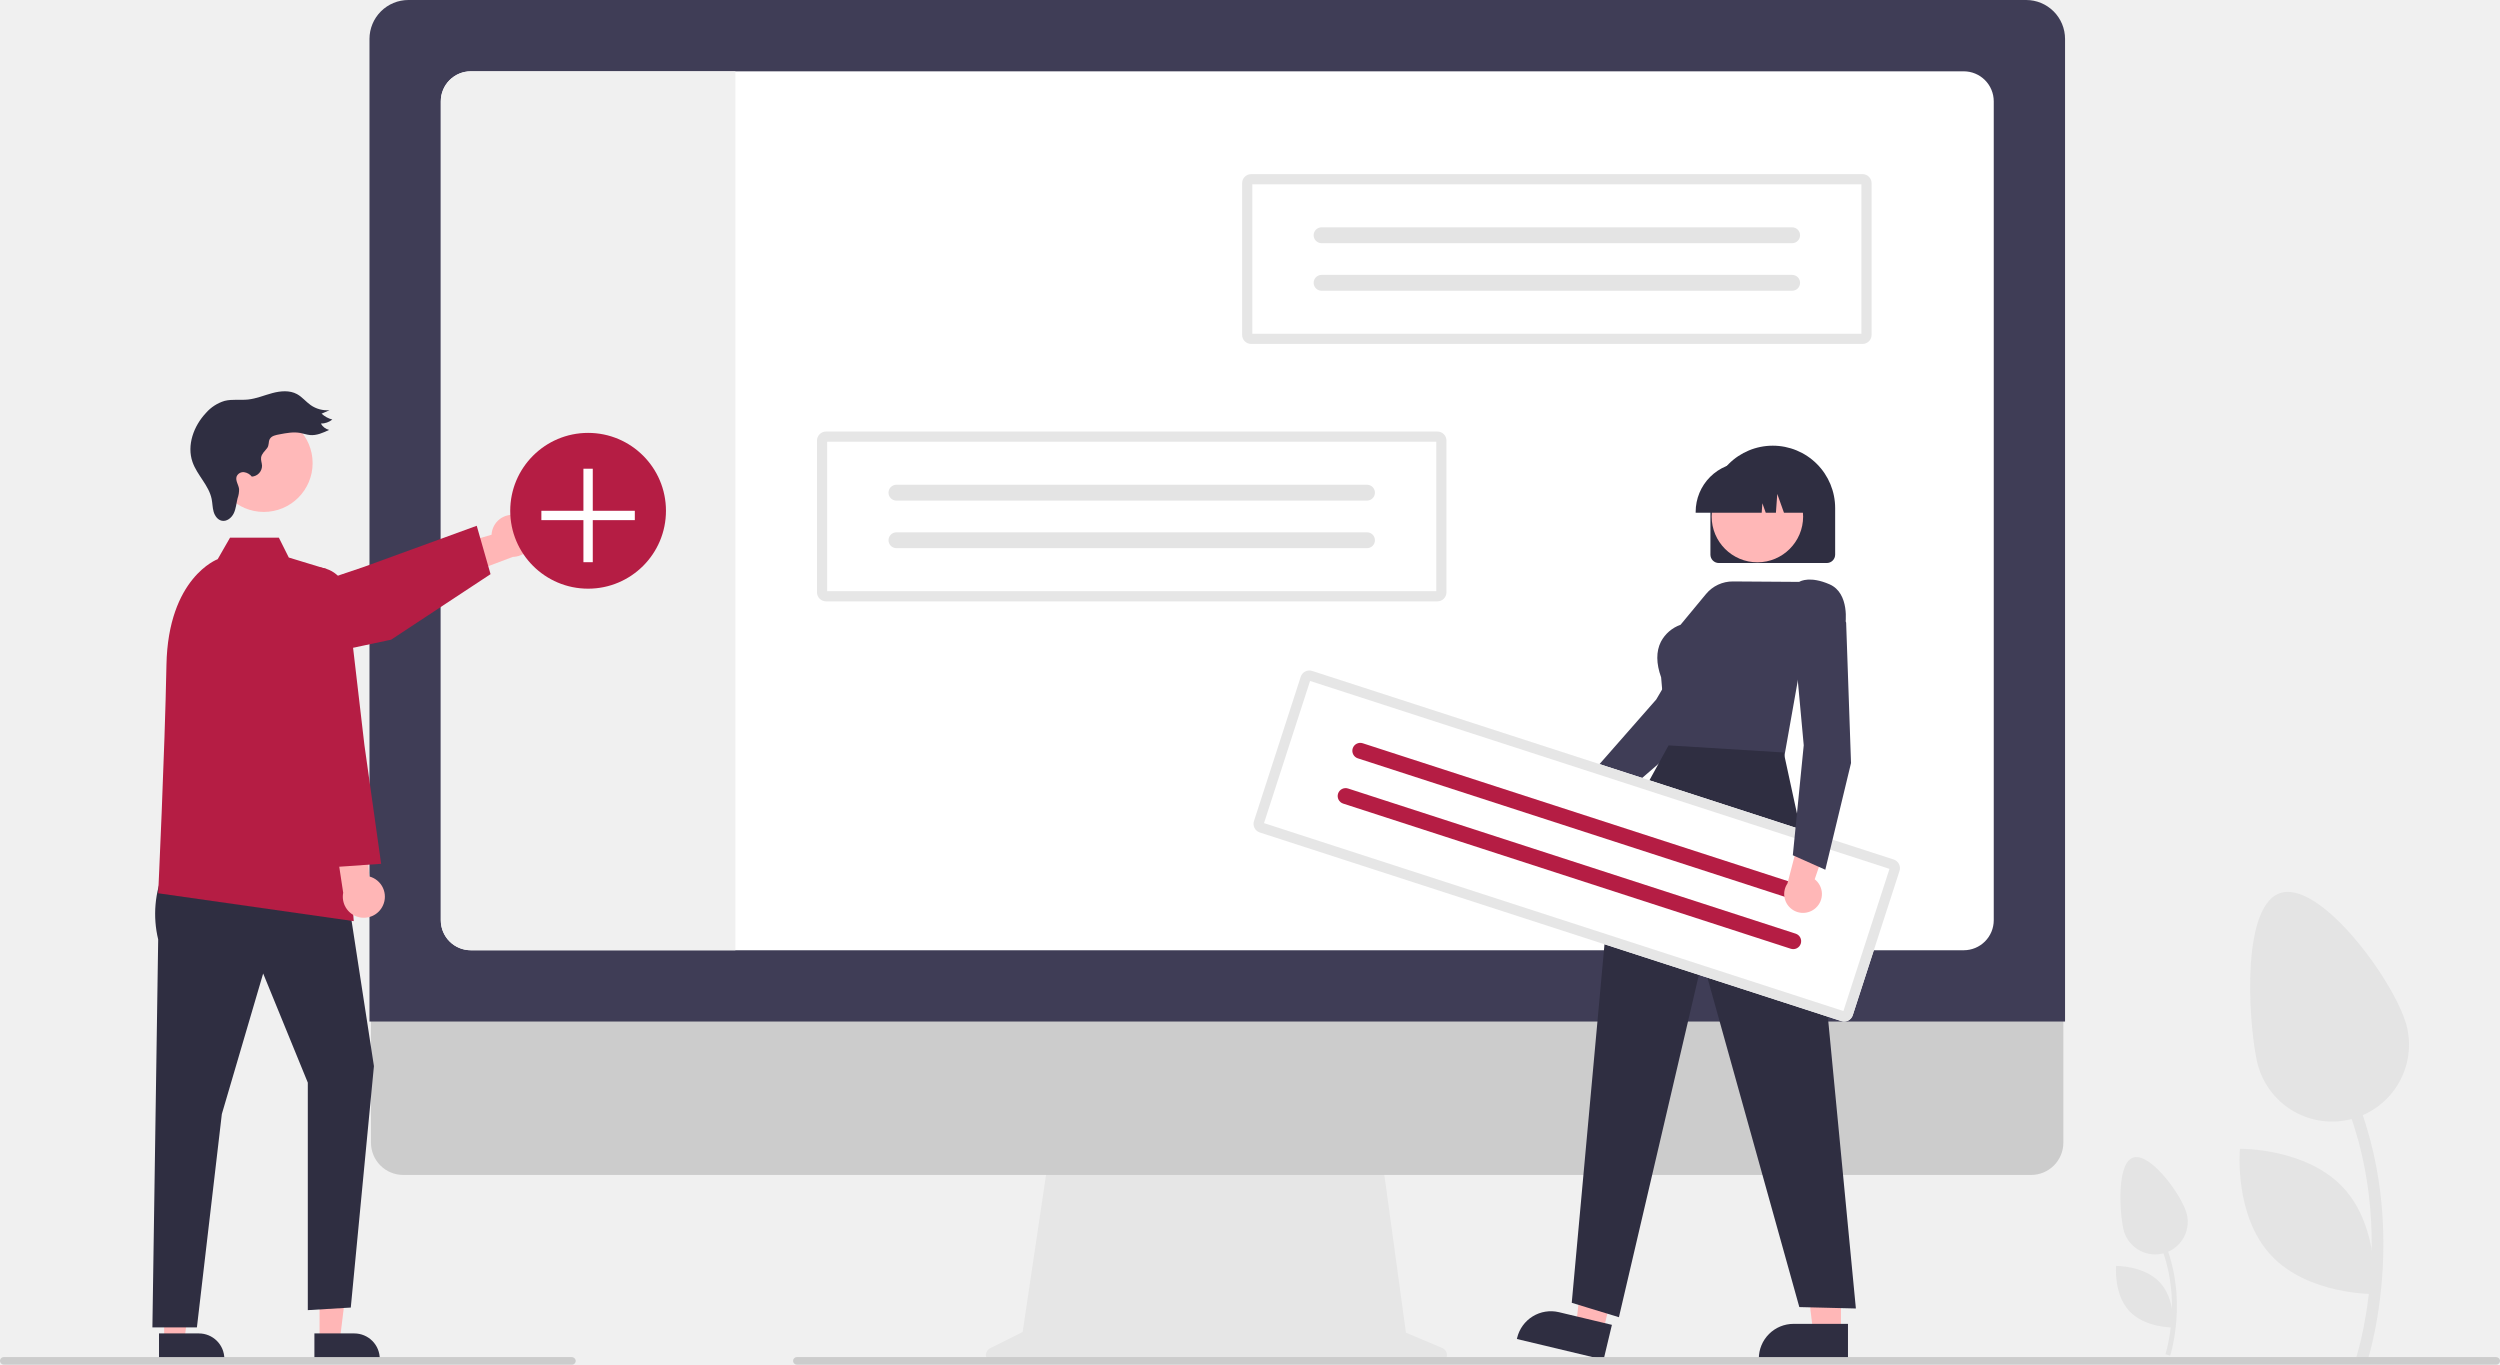
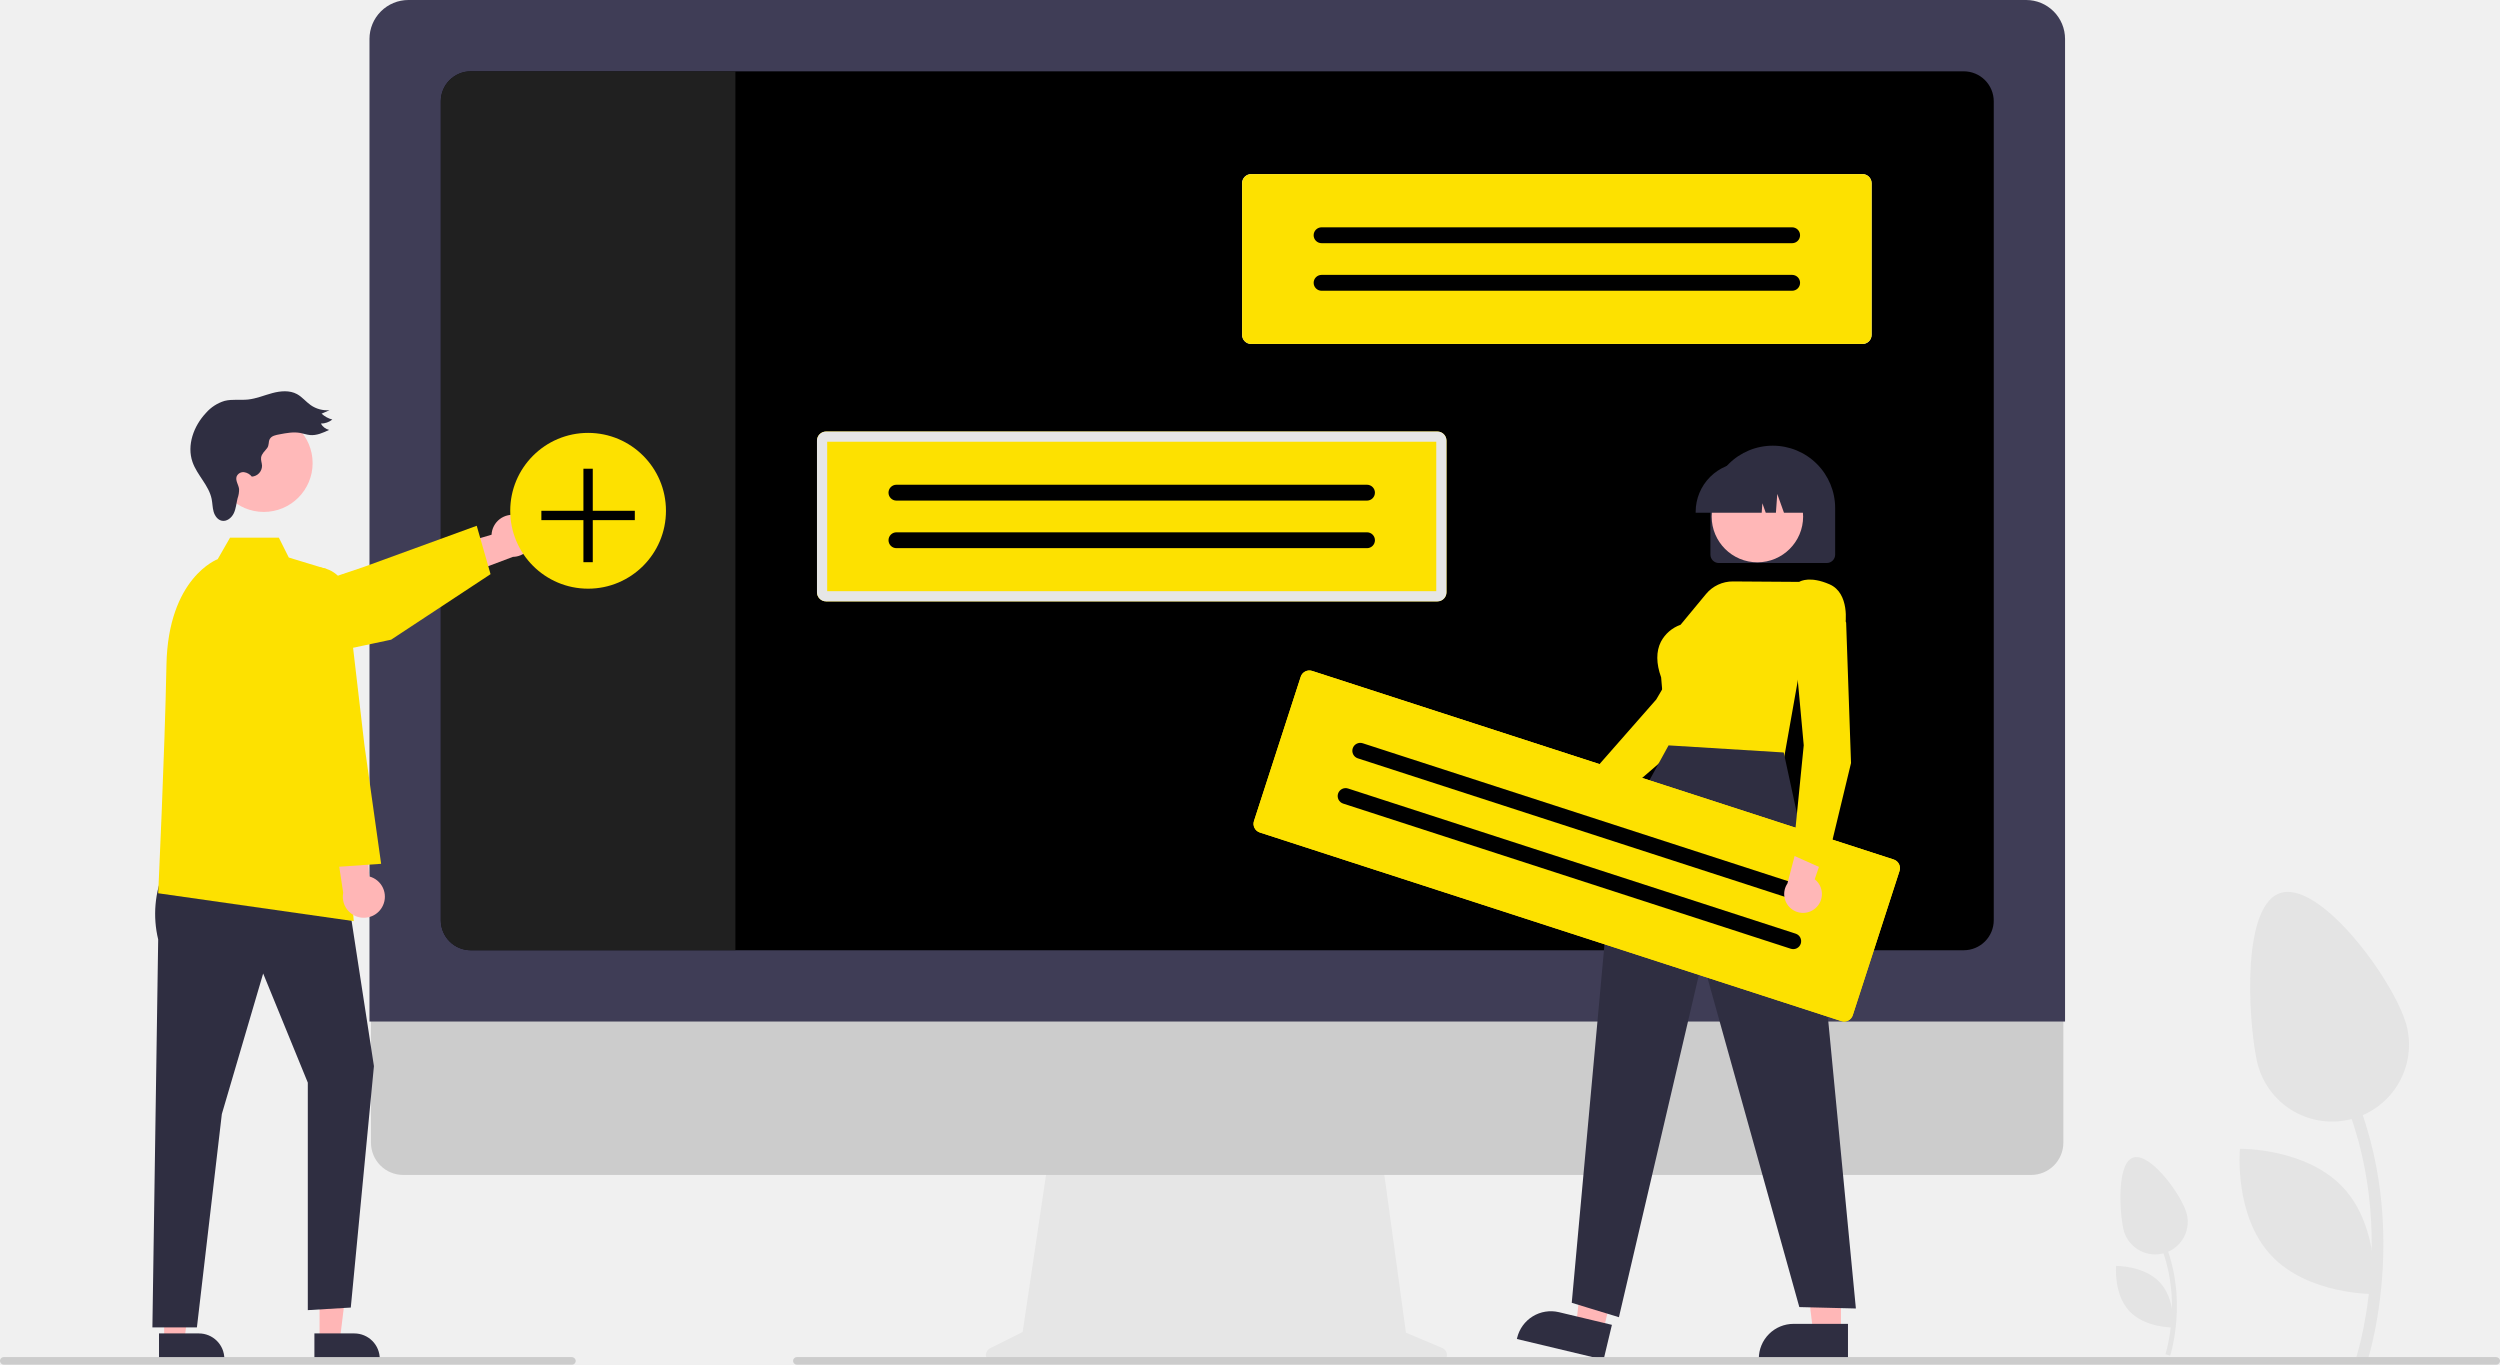
<svg xmlns="http://www.w3.org/2000/svg" width="436" height="238" viewBox="0 0 436 238" fill="none">
  <g clip-path="url(#clip0_4_173)">
    <path d="M378.477 236.439C378.518 236.314 382.558 223.809 375.408 212.65L374.678 213.118C381.6 223.92 377.694 236.044 377.654 236.165L378.477 236.439Z" fill="#E4E4E4" />
    <path d="M370.295 214.255C370.449 214.986 370.745 215.679 371.167 216.295C371.589 216.912 372.128 217.439 372.754 217.847C373.379 218.254 374.079 218.535 374.813 218.672C375.547 218.81 376.301 218.801 377.031 218.647C377.762 218.493 378.455 218.196 379.071 217.774C379.687 217.352 380.214 216.812 380.622 216.187C381.029 215.561 381.31 214.861 381.447 214.127C381.584 213.392 381.576 212.638 381.422 211.907C380.774 208.834 375.28 201.184 372.208 201.832C369.135 202.48 369.647 211.181 370.295 214.255Z" fill="#E4E4E4" />
    <path d="M371.331 228.631C374.073 231.595 378.979 231.515 378.979 231.515C378.979 231.515 379.438 226.628 376.696 223.664C373.954 220.7 369.049 220.78 369.049 220.78C369.049 220.78 368.589 225.667 371.331 228.631Z" fill="#E4E4E4" />
    <path d="M412.893 237.307C412.991 237.012 422.526 207.5 405.651 181.166L403.928 182.271C420.263 207.763 411.046 236.374 410.951 236.66L412.893 237.307Z" fill="#E4E4E4" />
    <path d="M393.585 184.953C394.32 188.436 396.408 191.484 399.389 193.427C402.37 195.37 406.001 196.049 409.482 195.314C412.964 194.58 416.011 192.492 417.954 189.51C419.897 186.528 420.576 182.896 419.843 179.413C418.314 172.16 405.35 154.107 398.099 155.637C390.848 157.166 392.056 177.699 393.585 184.953Z" fill="#E4E4E4" />
    <path d="M396.03 218.88C402.501 225.875 414.078 225.685 414.078 225.685C414.078 225.685 415.163 214.154 408.691 207.158C402.22 200.162 390.643 200.352 390.643 200.352C390.643 200.352 389.558 211.884 396.03 218.88Z" fill="#E4E4E4" />
    <path d="M251.523 235.085L245.196 232.42L240.855 200.69H183.056L178.352 232.29L172.691 235.122C172.42 235.257 172.203 235.48 172.075 235.754C171.946 236.029 171.914 236.338 171.984 236.633C172.054 236.928 172.221 237.191 172.458 237.379C172.695 237.567 172.989 237.669 173.292 237.669H251.001C251.312 237.669 251.613 237.562 251.853 237.365C252.093 237.168 252.258 236.895 252.319 236.59C252.38 236.286 252.335 235.97 252.19 235.696C252.044 235.421 251.809 235.205 251.523 235.085Z" fill="#E6E6E6" />
    <path d="M354.236 204.911H70.31C68.82 204.908 67.393 204.314 66.341 203.259C65.288 202.204 64.698 200.774 64.698 199.284V159.231H359.849V199.284C359.849 200.774 359.258 202.204 358.206 203.259C357.153 204.314 355.726 204.908 354.236 204.911Z" fill="#CCCCCC" />
    <path d="M360.145 178.161H64.438V6.784C64.44 4.985 65.155 3.261 66.427 1.989C67.698 0.717 69.422 0.002 71.219 0H353.364C355.162 0.002 356.886 0.717 358.157 1.989C359.428 3.261 360.143 4.985 360.145 6.784V178.161Z" fill="#3F3D56" />
-     <path d="M342.486 12.438H82.099C80.713 12.44 79.384 12.992 78.405 13.973C77.425 14.953 76.875 16.283 76.874 17.669V160.492C76.875 161.879 77.425 163.208 78.405 164.189C79.384 165.17 80.713 165.722 82.099 165.723H342.486C343.871 165.721 345.2 165.169 346.179 164.188C347.158 163.208 347.709 161.879 347.711 160.492V17.669C347.709 16.283 347.158 14.954 346.179 13.973C345.2 12.993 343.871 12.441 342.486 12.438Z" fill="white" />
-     <path d="M128.254 12.438V165.723H82.099C80.713 165.722 79.384 165.17 78.405 164.189C77.425 163.208 76.875 161.879 76.874 160.492V17.669C76.875 16.283 77.425 14.953 78.405 13.973C79.384 12.992 80.713 12.44 82.099 12.438H128.254Z" fill="#F0F0F0" />
+     <path d="M342.486 12.438H82.099C80.713 12.44 79.384 12.992 78.405 13.973C77.425 14.953 76.875 16.283 76.874 17.669V160.492C76.875 161.879 77.425 163.208 78.405 164.189C79.384 165.17 80.713 165.722 82.099 165.723H342.486C343.871 165.721 345.2 165.169 346.179 164.188C347.158 163.208 347.709 161.879 347.711 160.492V17.669C347.709 16.283 347.158 14.954 346.179 13.973C345.2 12.993 343.871 12.441 342.486 12.438Z" fill="black" />
+     <path d="M128.254 12.438V165.723H82.099C80.713 165.722 79.384 165.17 78.405 164.189C77.425 163.208 76.875 161.879 76.874 160.492V17.669C76.875 16.283 77.425 14.953 78.405 13.973C79.384 12.992 80.713 12.44 82.099 12.438H128.254Z" fill="#292929" fill-opacity="0.8" />
    <path d="M90.177 89.873C89.657 89.755 89.118 89.752 88.597 89.864C88.076 89.977 87.587 90.203 87.162 90.525C86.738 90.848 86.39 91.259 86.142 91.731C85.894 92.203 85.752 92.723 85.727 93.256L73.303 96.92L78.446 101.263L89.456 97.118C90.353 97.101 91.212 96.756 91.871 96.147C92.531 95.538 92.944 94.709 93.033 93.816C93.122 92.923 92.88 92.028 92.354 91.302C91.827 90.575 91.053 90.067 90.177 89.873Z" fill="#FFB6B6" />
-     <path d="M39.979 117.449C38.751 117.447 37.563 117.009 36.628 116.213C35.692 115.417 35.07 114.314 34.871 113.102C34.673 111.889 34.912 110.645 35.545 109.593C36.178 108.54 37.164 107.746 38.328 107.353L63.504 98.851L83.142 91.694L85.552 100.133L68.215 111.561L41.063 117.335C40.706 117.41 40.343 117.449 39.979 117.449Z" fill="#B51D44" />
+     <path d="M39.979 117.449C38.751 117.447 37.563 117.009 36.628 116.213C35.692 115.417 35.07 114.314 34.871 113.102C34.673 111.889 34.912 110.645 35.545 109.593C36.178 108.54 37.164 107.746 38.328 107.353L63.504 98.851L83.142 91.694L85.552 100.133L68.215 111.561L41.063 117.335C40.706 117.41 40.343 117.449 39.979 117.449Z" fill="#FDE100" />
    <path d="M55.734 233.704H59.268L60.95 220.065H55.733L55.734 233.704Z" fill="#FFB6B6" />
    <path d="M54.832 232.55L61.793 232.55C62.97 232.55 64.099 233.017 64.93 233.85C65.763 234.682 66.23 235.811 66.23 236.988V237.132L54.832 237.132L54.832 232.55Z" fill="#2F2E41" />
    <path d="M28.631 233.704H32.166L33.847 220.065H28.631L28.631 233.704Z" fill="#FFB6B6" />
    <path d="M27.73 232.55L34.691 232.55C35.867 232.55 36.996 233.017 37.828 233.85C38.66 234.682 39.127 235.811 39.127 236.988V237.132L27.73 237.132L27.73 232.55Z" fill="#2F2E41" />
    <path d="M28.596 151.891C26.979 155.661 26.625 159.853 27.587 163.841L26.578 231.5H34.341L38.688 194.292L45.896 169.774L53.681 188.811V228.487L61.177 228.039L65.213 185.927L60.6 155.929L28.596 151.891Z" fill="#2F2E41" />
-     <path d="M56.996 99.251L50.365 97.232L48.635 93.771H40.117L37.967 97.521C37.967 97.521 29.317 100.694 29.029 115.981C28.74 131.268 27.587 155.785 27.587 155.785L61.693 160.649L56.996 99.251Z" fill="#B51D44" />
+     <path d="M56.996 99.251L50.365 97.232L48.635 93.771H40.117L37.967 97.521C37.967 97.521 29.317 100.694 29.029 115.981C28.74 131.268 27.587 155.785 27.587 155.785L61.693 160.649L56.996 99.251Z" fill="#FDE100" />
    <path d="M66.788 157.912C67.011 157.428 67.126 156.901 67.124 156.368C67.123 155.835 67.004 155.309 66.777 154.827C66.55 154.344 66.219 153.918 65.81 153.577C65.4 153.236 64.921 152.99 64.405 152.854L63.406 139.936L58.089 144.065L59.854 155.7C59.684 156.581 59.843 157.494 60.301 158.266C60.759 159.037 61.484 159.614 62.339 159.887C63.193 160.16 64.118 160.109 64.938 159.745C65.758 159.381 66.416 158.729 66.788 157.912Z" fill="#FFB6B6" />
-     <path d="M57.717 151.253L50.148 131.913V104.143C50.148 102.82 50.653 101.547 51.56 100.585C52.468 99.623 53.709 99.045 55.029 98.968C56.349 98.891 57.648 99.322 58.661 100.172C59.673 101.023 60.323 102.228 60.476 103.542L63.555 129.945L66.469 150.649L57.717 151.253Z" fill="#B51D44" />
+     <path d="M57.717 151.253L50.148 131.913V104.143C50.148 102.82 50.653 101.547 51.56 100.585C52.468 99.623 53.709 99.045 55.029 98.968C56.349 98.891 57.648 99.322 58.661 100.172C59.673 101.023 60.323 102.228 60.476 103.542L63.555 129.945L66.469 150.649L57.717 151.253Z" fill="#FDE100" />
    <path d="M46.01 89.281C50.711 89.281 54.522 85.469 54.522 80.766C54.522 76.062 50.711 72.25 46.01 72.25C41.308 72.25 37.497 76.062 37.497 80.766C37.497 85.469 41.308 89.281 46.01 89.281Z" fill="#FFB9B9" />
    <path d="M46.567 78.177C46.169 78.688 45.623 79.15 45.535 79.793C45.47 80.269 45.678 80.739 45.698 81.219C45.699 81.703 45.516 82.17 45.186 82.524C44.855 82.878 44.402 83.093 43.919 83.124C43.583 82.701 43.096 82.422 42.561 82.347C42.294 82.317 42.025 82.373 41.792 82.507C41.56 82.642 41.377 82.847 41.27 83.093C41.017 83.807 41.602 84.533 41.696 85.285C41.709 85.841 41.619 86.395 41.431 86.919C41.215 87.781 41.158 88.694 40.779 89.499C40.401 90.304 39.559 90.996 38.688 90.818C37.956 90.668 37.46 89.959 37.255 89.24C37.051 88.52 37.06 87.758 36.912 87.025C36.43 84.643 34.381 82.879 33.577 80.586C32.547 77.648 33.784 74.287 35.917 72.02C36.779 71.026 37.905 70.297 39.164 69.916C40.493 69.578 41.899 69.821 43.263 69.677C44.721 69.522 46.092 68.929 47.51 68.552C48.927 68.175 50.511 68.033 51.799 68.734C52.698 69.223 53.349 70.066 54.186 70.654C55.146 71.323 56.31 71.635 57.475 71.535L56.083 72.144C56.616 72.633 57.26 72.985 57.959 73.171C57.39 73.622 56.686 73.869 55.96 73.873C56.112 74.146 56.317 74.385 56.565 74.575C56.812 74.765 57.096 74.903 57.398 74.979C56.341 75.475 55.219 75.984 54.057 75.872C53.487 75.817 52.943 75.615 52.381 75.51C51.182 75.288 49.951 75.519 48.754 75.748C48.125 75.869 47.354 75.985 47.036 76.59C46.772 77.093 46.974 77.654 46.567 78.177Z" fill="#2F2E41" />
-     <path d="M102.564 102.666C110.064 102.666 116.144 96.584 116.144 89.081C116.144 81.578 110.064 75.496 102.564 75.496C95.064 75.496 88.984 81.578 88.984 89.081C88.984 96.584 95.064 102.666 102.564 102.666Z" fill="#B51D44" />
-     <path d="M110.712 89.081H103.379V81.745H101.749V89.081H94.416V90.711H101.749V98.047H103.379V90.711H110.712V89.081Z" fill="white" />
+     <path d="M102.564 102.666C110.064 102.666 116.144 96.584 116.144 89.081C116.144 81.578 110.064 75.496 102.564 75.496C95.064 75.496 88.984 81.578 88.984 89.081C88.984 96.584 95.064 102.666 102.564 102.666Z" fill="#FDE100" />
+     <path d="M110.712 89.081H103.379V81.745H101.749V89.081H94.416V90.711H101.749V98.047H103.379V90.711H110.712V89.081Z" fill="black" />
    <path d="M218.206 30.367C217.787 30.367 217.385 30.534 217.089 30.83C216.793 31.126 216.626 31.528 216.626 31.947V58.405C216.626 58.824 216.793 59.226 217.089 59.522C217.385 59.818 217.787 59.985 218.206 59.985H324.826C325.245 59.985 325.646 59.818 325.942 59.522C326.239 59.226 326.405 58.824 326.406 58.405V31.947C326.405 31.528 326.239 31.126 325.942 30.83C325.646 30.534 325.245 30.367 324.826 30.367H218.206Z" fill="white" />
-     <path d="M218.206 30.367C217.787 30.367 217.385 30.534 217.089 30.83C216.793 31.126 216.626 31.528 216.626 31.947V58.405C216.626 58.824 216.793 59.226 217.089 59.522C217.385 59.818 217.787 59.985 218.206 59.985H324.826C325.245 59.985 325.646 59.818 325.942 59.522C326.239 59.226 326.405 58.824 326.406 58.405V31.947C326.405 31.528 326.239 31.126 325.942 30.83C325.646 30.534 325.245 30.367 324.826 30.367H218.206Z" fill="#E6E6E6" />
-     <path d="M218.403 58.208H324.629V32.144H218.403V58.208Z" fill="white" />
-     <path d="M230.481 39.645C230.114 39.645 229.762 39.791 229.503 40.05C229.244 40.31 229.098 40.661 229.098 41.028C229.098 41.395 229.244 41.746 229.503 42.006C229.762 42.265 230.114 42.411 230.481 42.411H312.547C312.729 42.411 312.909 42.375 313.076 42.306C313.244 42.236 313.396 42.135 313.525 42.006C313.653 41.878 313.755 41.725 313.825 41.558C313.894 41.39 313.93 41.21 313.93 41.029C313.93 40.847 313.895 40.667 313.825 40.499C313.756 40.332 313.654 40.179 313.526 40.051C313.397 39.922 313.245 39.82 313.077 39.751C312.91 39.681 312.73 39.645 312.549 39.645H230.481Z" fill="#E4E4E4" />
-     <path d="M230.48 47.941C230.114 47.942 229.763 48.088 229.505 48.347C229.246 48.606 229.101 48.958 229.101 49.324C229.101 49.69 229.246 50.041 229.505 50.301C229.763 50.56 230.114 50.706 230.48 50.707H312.547C312.914 50.707 313.266 50.562 313.526 50.304C313.785 50.045 313.932 49.694 313.933 49.327C313.933 48.96 313.789 48.608 313.53 48.348C313.271 48.089 312.92 47.942 312.554 47.941H230.48Z" fill="#E4E4E4" />
-     <path d="M144.062 75.26C143.643 75.261 143.242 75.427 142.946 75.724C142.649 76.02 142.483 76.422 142.482 76.841V103.299C142.483 103.718 142.649 104.119 142.946 104.416C143.242 104.712 143.643 104.879 144.062 104.879H250.682C251.101 104.879 251.503 104.712 251.799 104.416C252.095 104.119 252.262 103.718 252.262 103.299V76.841C252.262 76.422 252.095 76.02 251.799 75.724C251.503 75.427 251.101 75.261 250.682 75.26H144.062Z" fill="white" />
+     <path d="M218.206 30.367C217.787 30.367 217.385 30.534 217.089 30.83C216.793 31.126 216.626 31.528 216.626 31.947V58.405C216.626 58.824 216.793 59.226 217.089 59.522C217.385 59.818 217.787 59.985 218.206 59.985H324.826C325.245 59.985 325.646 59.818 325.942 59.522C326.239 59.226 326.405 58.824 326.406 58.405V31.947C326.405 31.528 326.239 31.126 325.942 30.83C325.646 30.534 325.245 30.367 324.826 30.367H218.206Z" fill="#FDE100" />
+     <path d="M218.403 58.208H324.629V32.144H218.403V58.208Z" fill="#FDE100" />
+     <path d="M230.481 39.645C230.114 39.645 229.762 39.791 229.503 40.05C229.244 40.31 229.098 40.661 229.098 41.028C229.098 41.395 229.244 41.746 229.503 42.006C229.762 42.265 230.114 42.411 230.481 42.411H312.547C312.729 42.411 312.909 42.375 313.076 42.306C313.244 42.236 313.396 42.135 313.525 42.006C313.653 41.878 313.755 41.725 313.825 41.558C313.894 41.39 313.93 41.21 313.93 41.029C313.93 40.847 313.895 40.667 313.825 40.499C313.756 40.332 313.654 40.179 313.526 40.051C313.397 39.922 313.245 39.82 313.077 39.751C312.91 39.681 312.73 39.645 312.549 39.645H230.481Z" fill="black" />
+     <path d="M230.48 47.941C230.114 47.942 229.763 48.088 229.505 48.347C229.246 48.606 229.101 48.958 229.101 49.324C229.101 49.69 229.246 50.041 229.505 50.301C229.763 50.56 230.114 50.706 230.48 50.707H312.547C312.914 50.707 313.266 50.562 313.526 50.304C313.785 50.045 313.932 49.694 313.933 49.327C313.933 48.96 313.789 48.608 313.53 48.348C313.271 48.089 312.92 47.942 312.554 47.941H230.48Z" fill="black" />
+     <path d="M144.062 75.26C143.643 75.261 143.242 75.427 142.946 75.724C142.649 76.02 142.483 76.422 142.482 76.841V103.299C142.483 103.718 142.649 104.119 142.946 104.416C143.242 104.712 143.643 104.879 144.062 104.879H250.682C251.101 104.879 251.503 104.712 251.799 104.416C252.095 104.119 252.262 103.718 252.262 103.299V76.841C252.262 76.422 252.095 76.02 251.799 75.724C251.503 75.427 251.101 75.261 250.682 75.26H144.062Z" fill="#FDE100" />
    <path d="M144.062 75.26C143.643 75.261 143.242 75.427 142.946 75.724C142.649 76.02 142.483 76.422 142.482 76.841V103.299C142.483 103.718 142.649 104.119 142.946 104.416C143.242 104.712 143.643 104.879 144.062 104.879H250.682C251.101 104.879 251.503 104.712 251.799 104.416C252.095 104.119 252.262 103.718 252.262 103.299V76.841C252.262 76.422 252.095 76.02 251.799 75.724C251.503 75.427 251.101 75.261 250.682 75.26H144.062Z" fill="#E6E6E6" />
-     <path d="M144.26 103.101H250.485V77.038H144.26V103.101Z" fill="white" />
-     <path d="M156.337 84.539C155.97 84.539 155.619 84.685 155.36 84.944C155.1 85.203 154.955 85.555 154.955 85.922C154.955 86.288 155.1 86.64 155.36 86.9C155.619 87.159 155.97 87.305 156.337 87.305H238.404C238.585 87.305 238.765 87.269 238.933 87.2C239.1 87.13 239.253 87.028 239.381 86.9C239.51 86.772 239.612 86.619 239.681 86.451C239.751 86.284 239.786 86.104 239.787 85.922C239.787 85.741 239.751 85.561 239.682 85.393C239.612 85.225 239.51 85.073 239.382 84.945C239.254 84.816 239.102 84.714 238.934 84.645C238.766 84.575 238.587 84.539 238.405 84.539H156.337Z" fill="#E4E4E4" />
-     <path d="M156.337 92.835C155.971 92.836 155.62 92.982 155.361 93.241C155.103 93.5 154.957 93.852 154.957 94.218C154.957 94.584 155.103 94.935 155.361 95.195C155.62 95.454 155.971 95.6 156.337 95.6H238.404C238.77 95.601 239.122 95.456 239.382 95.198C239.642 94.939 239.788 94.588 239.789 94.221C239.79 93.854 239.645 93.502 239.386 93.242C239.128 92.982 238.777 92.836 238.41 92.835H156.337Z" fill="#E4E4E4" />
+     <path d="M144.26 103.101H250.485V77.038H144.26V103.101Z" fill="#FDE100" />
+     <path d="M156.337 84.539C155.97 84.539 155.619 84.685 155.36 84.944C155.1 85.203 154.955 85.555 154.955 85.922C154.955 86.288 155.1 86.64 155.36 86.9C155.619 87.159 155.97 87.305 156.337 87.305H238.404C238.585 87.305 238.765 87.269 238.933 87.2C239.1 87.13 239.253 87.028 239.381 86.9C239.51 86.772 239.612 86.619 239.681 86.451C239.751 86.284 239.786 86.104 239.787 85.922C239.787 85.741 239.751 85.561 239.682 85.393C239.612 85.225 239.51 85.073 239.382 84.945C239.254 84.816 239.102 84.714 238.934 84.645C238.766 84.575 238.587 84.539 238.405 84.539H156.337Z" fill="black" />
+     <path d="M156.337 92.835C155.971 92.836 155.62 92.982 155.361 93.241C155.103 93.5 154.957 93.852 154.957 94.218C154.957 94.584 155.103 94.935 155.361 95.195C155.62 95.454 155.971 95.6 156.337 95.6H238.404C238.77 95.601 239.122 95.456 239.382 95.198C239.642 94.939 239.788 94.588 239.789 94.221C239.79 93.854 239.645 93.502 239.386 93.242C239.128 92.982 238.777 92.836 238.41 92.835H156.337Z" fill="black" />
    <path d="M274.024 146.272C274.499 146.22 274.957 146.064 275.365 145.815C275.773 145.567 276.122 145.232 276.386 144.834C276.651 144.436 276.826 143.985 276.897 143.513C276.969 143.04 276.936 142.558 276.801 142.1L286.25 135.348L280.619 133.178L272.509 139.923C271.755 140.201 271.128 140.746 270.748 141.455C270.368 142.164 270.261 142.988 270.448 143.77C270.635 144.553 271.102 145.24 271.761 145.701C272.42 146.162 273.225 146.365 274.024 146.272Z" fill="#FFB7B7" />
-     <path d="M279.27 141.825L276.136 136.469L276.202 136.393L288.85 121.989L298.67 105.236L307.197 106.323L307.323 108.901L307.297 108.94L293.75 129.313L293.735 129.326L279.27 141.825Z" fill="#3F3D56" />
+     <path d="M279.27 141.825L276.136 136.469L276.202 136.393L288.85 121.989L298.67 105.236L307.197 106.323L307.323 108.901L307.297 108.94L293.75 129.313L293.735 129.326L279.27 141.825Z" fill="#FDE100" />
    <path d="M321.058 232.456L316.236 232.456L313.941 213.848L321.059 213.849L321.058 232.456Z" fill="#FFB7B7" />
    <path d="M322.288 237.132L306.739 237.132V236.935C306.739 235.329 307.376 233.789 308.511 232.654C309.646 231.519 311.186 230.881 312.791 230.881L322.288 230.881L322.288 237.132Z" fill="#2F2E41" />
    <path d="M279.555 232.298L274.865 231.178L276.953 212.546L283.875 214.199L279.555 232.298Z" fill="#FFB7B7" />
    <path d="M279.666 237.133L264.542 233.52L264.587 233.328C264.96 231.767 265.938 230.417 267.305 229.576C268.673 228.735 270.318 228.473 271.88 228.845L281.117 231.052L279.666 237.133Z" fill="#2F2E41" />
    <path d="M298.297 96.728V88.608C298.297 85.722 299.443 82.954 301.483 80.914C303.523 78.873 306.289 77.727 309.174 77.727C312.059 77.727 314.825 78.873 316.865 80.914C318.905 82.954 320.051 85.722 320.051 88.608V96.728C320.051 97.116 319.897 97.487 319.623 97.761C319.349 98.036 318.977 98.19 318.59 98.19H299.758C299.371 98.19 298.999 98.036 298.725 97.761C298.451 97.487 298.297 97.116 298.297 96.728Z" fill="#2F2E41" />
    <path d="M306.489 98.067C310.894 98.067 314.464 94.495 314.464 90.089C314.464 85.683 310.894 82.111 306.489 82.111C302.085 82.111 298.515 85.683 298.515 90.089C298.515 94.495 302.085 98.067 306.489 98.067Z" fill="#FFB7B7" />
    <path d="M295.723 89.258C295.726 86.975 296.633 84.788 298.246 83.174C299.859 81.56 302.046 80.653 304.328 80.65H305.951C308.232 80.653 310.419 81.56 312.032 83.174C313.646 84.788 314.553 86.976 314.555 89.258V89.42H311.125L309.954 86.142L309.72 89.42H307.947L307.357 87.766L307.239 89.42H295.723V89.258Z" fill="#2F2E41" />
-     <path d="M311.141 132.195L290.836 131.422L289.701 118.133C288.826 115.701 288.811 113.612 289.659 111.926C290.388 110.541 291.612 109.482 293.088 108.961L297.531 103.593C298.103 102.903 298.82 102.348 299.632 101.969C300.445 101.591 301.331 101.397 302.227 101.403L313.77 101.482C314.048 101.315 315.736 100.457 319.065 101.9C322.675 103.466 321.837 108.904 321.828 108.959L321.82 109.01L321.78 109.043L314.101 115.512L311.141 132.195Z" fill="#3F3D56" />
+     <path d="M311.141 132.195L290.836 131.422L289.701 118.133C288.826 115.701 288.811 113.612 289.659 111.926C290.388 110.541 291.612 109.482 293.088 108.961L297.531 103.593C298.103 102.903 298.82 102.348 299.632 101.969C300.445 101.591 301.331 101.397 302.227 101.403L313.77 101.482C314.048 101.315 315.736 100.457 319.065 101.9C322.675 103.466 321.837 108.904 321.828 108.959L321.82 109.01L321.78 109.043L314.101 115.512L311.141 132.195Z" fill="#FDE100" />
    <path d="M290.998 129.994L281.393 147.512L274.112 227.209L282.339 229.723L296.902 167.379L313.803 227.954L323.665 228.201L316.95 158.297L311.082 131.232L290.998 129.994Z" fill="#2F2E41" />
-     <path d="M228.837 117.009C228.439 116.88 228.005 116.915 227.632 117.106C227.259 117.296 226.977 117.627 226.848 118.025L218.692 143.194C218.563 143.593 218.598 144.026 218.788 144.399C218.978 144.773 219.309 145.055 219.707 145.185L321.132 178.076C321.53 178.205 321.964 178.17 322.337 177.979C322.71 177.789 322.992 177.458 323.121 177.06L331.277 151.891C331.406 151.492 331.371 151.059 331.181 150.686C330.991 150.312 330.66 150.03 330.262 149.9L228.837 117.009Z" fill="white" />
-     <path d="M228.837 117.009C228.439 116.88 228.005 116.915 227.632 117.106C227.259 117.296 226.977 117.627 226.848 118.025L218.692 143.194C218.563 143.593 218.598 144.026 218.788 144.399C218.978 144.773 219.309 145.055 219.707 145.185L321.132 178.076C321.53 178.205 321.964 178.17 322.337 177.979C322.71 177.789 322.992 177.458 323.121 177.06L331.277 151.891C331.406 151.492 331.371 151.059 331.181 150.686C330.991 150.312 330.66 150.03 330.262 149.9L228.837 117.009Z" fill="#E6E6E6" />
-     <path d="M220.443 143.554L321.492 176.324L329.526 151.531L228.477 118.761L220.443 143.554Z" fill="white" />
-     <path d="M237.654 129.622C237.305 129.51 236.926 129.54 236.6 129.707C236.273 129.873 236.027 130.163 235.914 130.512C235.801 130.86 235.831 131.24 235.997 131.566C236.164 131.893 236.453 132.14 236.801 132.253L314.869 157.57C315.042 157.626 315.224 157.648 315.405 157.634C315.586 157.619 315.762 157.57 315.924 157.487C316.086 157.405 316.23 157.291 316.348 157.153C316.466 157.015 316.556 156.855 316.612 156.682C316.668 156.509 316.689 156.327 316.675 156.146C316.661 155.965 316.611 155.788 316.528 155.626C316.446 155.465 316.332 155.321 316.194 155.203C316.055 155.085 315.895 154.995 315.722 154.94L315.721 154.939L237.654 129.622Z" fill="#B51D44" />
-     <path d="M235.097 137.514C234.748 137.402 234.369 137.433 234.044 137.599C233.718 137.766 233.471 138.056 233.358 138.404C233.245 138.752 233.275 139.131 233.441 139.458C233.608 139.784 233.896 140.031 234.244 140.145L312.312 165.461C312.66 165.575 313.04 165.546 313.366 165.38C313.693 165.214 313.941 164.925 314.055 164.576C314.168 164.228 314.139 163.848 313.973 163.521C313.807 163.194 313.518 162.947 313.17 162.833L313.164 162.831L235.097 137.514Z" fill="#B51D44" />
+     <path d="M228.837 117.009C228.439 116.88 228.005 116.915 227.632 117.106C227.259 117.296 226.977 117.627 226.848 118.025L218.692 143.194C218.563 143.593 218.598 144.026 218.788 144.399C218.978 144.773 219.309 145.055 219.707 145.185L321.132 178.076C321.53 178.205 321.964 178.17 322.337 177.979C322.71 177.789 322.992 177.458 323.121 177.06L331.277 151.891C331.406 151.492 331.371 151.059 331.181 150.686C330.991 150.312 330.66 150.03 330.262 149.9L228.837 117.009Z" fill="#FDE100" />
+     <path d="M228.837 117.009C228.439 116.88 228.005 116.915 227.632 117.106C227.259 117.296 226.977 117.627 226.848 118.025L218.692 143.194C218.563 143.593 218.598 144.026 218.788 144.399C218.978 144.773 219.309 145.055 219.707 145.185L321.132 178.076C321.53 178.205 321.964 178.17 322.337 177.979C322.71 177.789 322.992 177.458 323.121 177.06L331.277 151.891C331.406 151.492 331.371 151.059 331.181 150.686C330.991 150.312 330.66 150.03 330.262 149.9L228.837 117.009Z" fill="#FDE100" />
+     <path d="M220.443 143.554L321.492 176.324L329.526 151.531L228.477 118.761L220.443 143.554Z" fill="#FDE100" />
+     <path d="M237.654 129.622C237.305 129.51 236.926 129.54 236.6 129.707C236.273 129.873 236.027 130.163 235.914 130.512C235.801 130.86 235.831 131.24 235.997 131.566C236.164 131.893 236.453 132.14 236.801 132.253L314.869 157.57C315.042 157.626 315.224 157.648 315.405 157.634C315.586 157.619 315.762 157.57 315.924 157.487C316.086 157.405 316.23 157.291 316.348 157.153C316.466 157.015 316.556 156.855 316.612 156.682C316.668 156.509 316.689 156.327 316.675 156.146C316.661 155.965 316.611 155.788 316.528 155.626C316.446 155.465 316.332 155.321 316.194 155.203C316.055 155.085 315.895 154.995 315.722 154.94L315.721 154.939L237.654 129.622Z" fill="black" />
+     <path d="M235.097 137.514C234.748 137.402 234.369 137.433 234.044 137.599C233.718 137.766 233.471 138.056 233.358 138.404C233.245 138.752 233.275 139.131 233.441 139.458C233.608 139.784 233.896 140.031 234.244 140.145L312.312 165.461C312.66 165.575 313.04 165.546 313.366 165.38C313.693 165.214 313.941 164.925 314.055 164.576C314.168 164.228 314.139 163.848 313.973 163.521C313.807 163.194 313.518 162.947 313.17 162.833L313.164 162.831L235.097 137.514Z" fill="black" />
    <path d="M316.658 158.354C317.014 158.035 317.295 157.641 317.482 157.202C317.669 156.762 317.757 156.287 317.741 155.809C317.725 155.331 317.604 154.863 317.387 154.437C317.17 154.011 316.863 153.638 316.486 153.344L320.236 142.35L314.395 143.868L311.73 154.076C311.278 154.741 311.086 155.55 311.19 156.347C311.294 157.145 311.687 157.877 312.294 158.404C312.902 158.932 313.682 159.218 314.486 159.209C315.29 159.199 316.063 158.895 316.658 158.354Z" fill="#FFB7B7" />
-     <path d="M318.333 151.682L312.667 149.155L314.571 129.976L312.799 110.637L320.363 106.552L321.967 108.574L321.968 108.62L322.818 133.075L322.813 133.094L318.333 151.682Z" fill="#3F3D56" />
+     <path d="M318.333 151.682L312.667 149.155L314.571 129.976L312.799 110.637L320.363 106.552L321.967 108.574L321.968 108.62L322.818 133.075L322.813 133.094L318.333 151.682Z" fill="#FDE100" />
    <path d="M435.338 238H139.003C138.853 238.003 138.707 237.957 138.586 237.868C138.465 237.779 138.377 237.652 138.336 237.508C138.31 237.41 138.307 237.307 138.327 237.208C138.347 237.109 138.39 237.015 138.452 236.935C138.513 236.854 138.593 236.789 138.684 236.744C138.775 236.699 138.875 236.676 138.976 236.676H435.284C435.442 236.67 435.597 236.719 435.725 236.813C435.852 236.907 435.944 237.041 435.985 237.194C436.006 237.291 436.006 237.391 435.983 237.488C435.961 237.584 435.917 237.675 435.855 237.752C435.793 237.829 435.714 237.892 435.625 237.935C435.535 237.978 435.437 238 435.338 238Z" fill="#CCCCCC" />
    <path d="M99.741 238H0.689C0.539 238.003 0.392 237.957 0.271 237.868C0.15 237.779 0.063 237.652 0.021 237.508C-0.005 237.41 -0.008 237.307 0.012 237.208C0.032 237.109 0.075 237.015 0.137 236.935C0.199 236.854 0.278 236.789 0.369 236.744C0.46 236.699 0.56 236.676 0.662 236.676H99.687C99.845 236.67 100 236.719 100.127 236.813C100.255 236.907 100.346 237.041 100.387 237.194C100.409 237.291 100.408 237.391 100.386 237.488C100.363 237.584 100.319 237.675 100.257 237.752C100.195 237.829 100.117 237.892 100.027 237.935C99.938 237.978 99.84 238 99.741 238Z" fill="#CCCCCC" />
  </g>
  <defs>
    <clipPath id="clip0_4_173">
      <rect width="436" height="238" fill="white" />
    </clipPath>
  </defs>
</svg>
